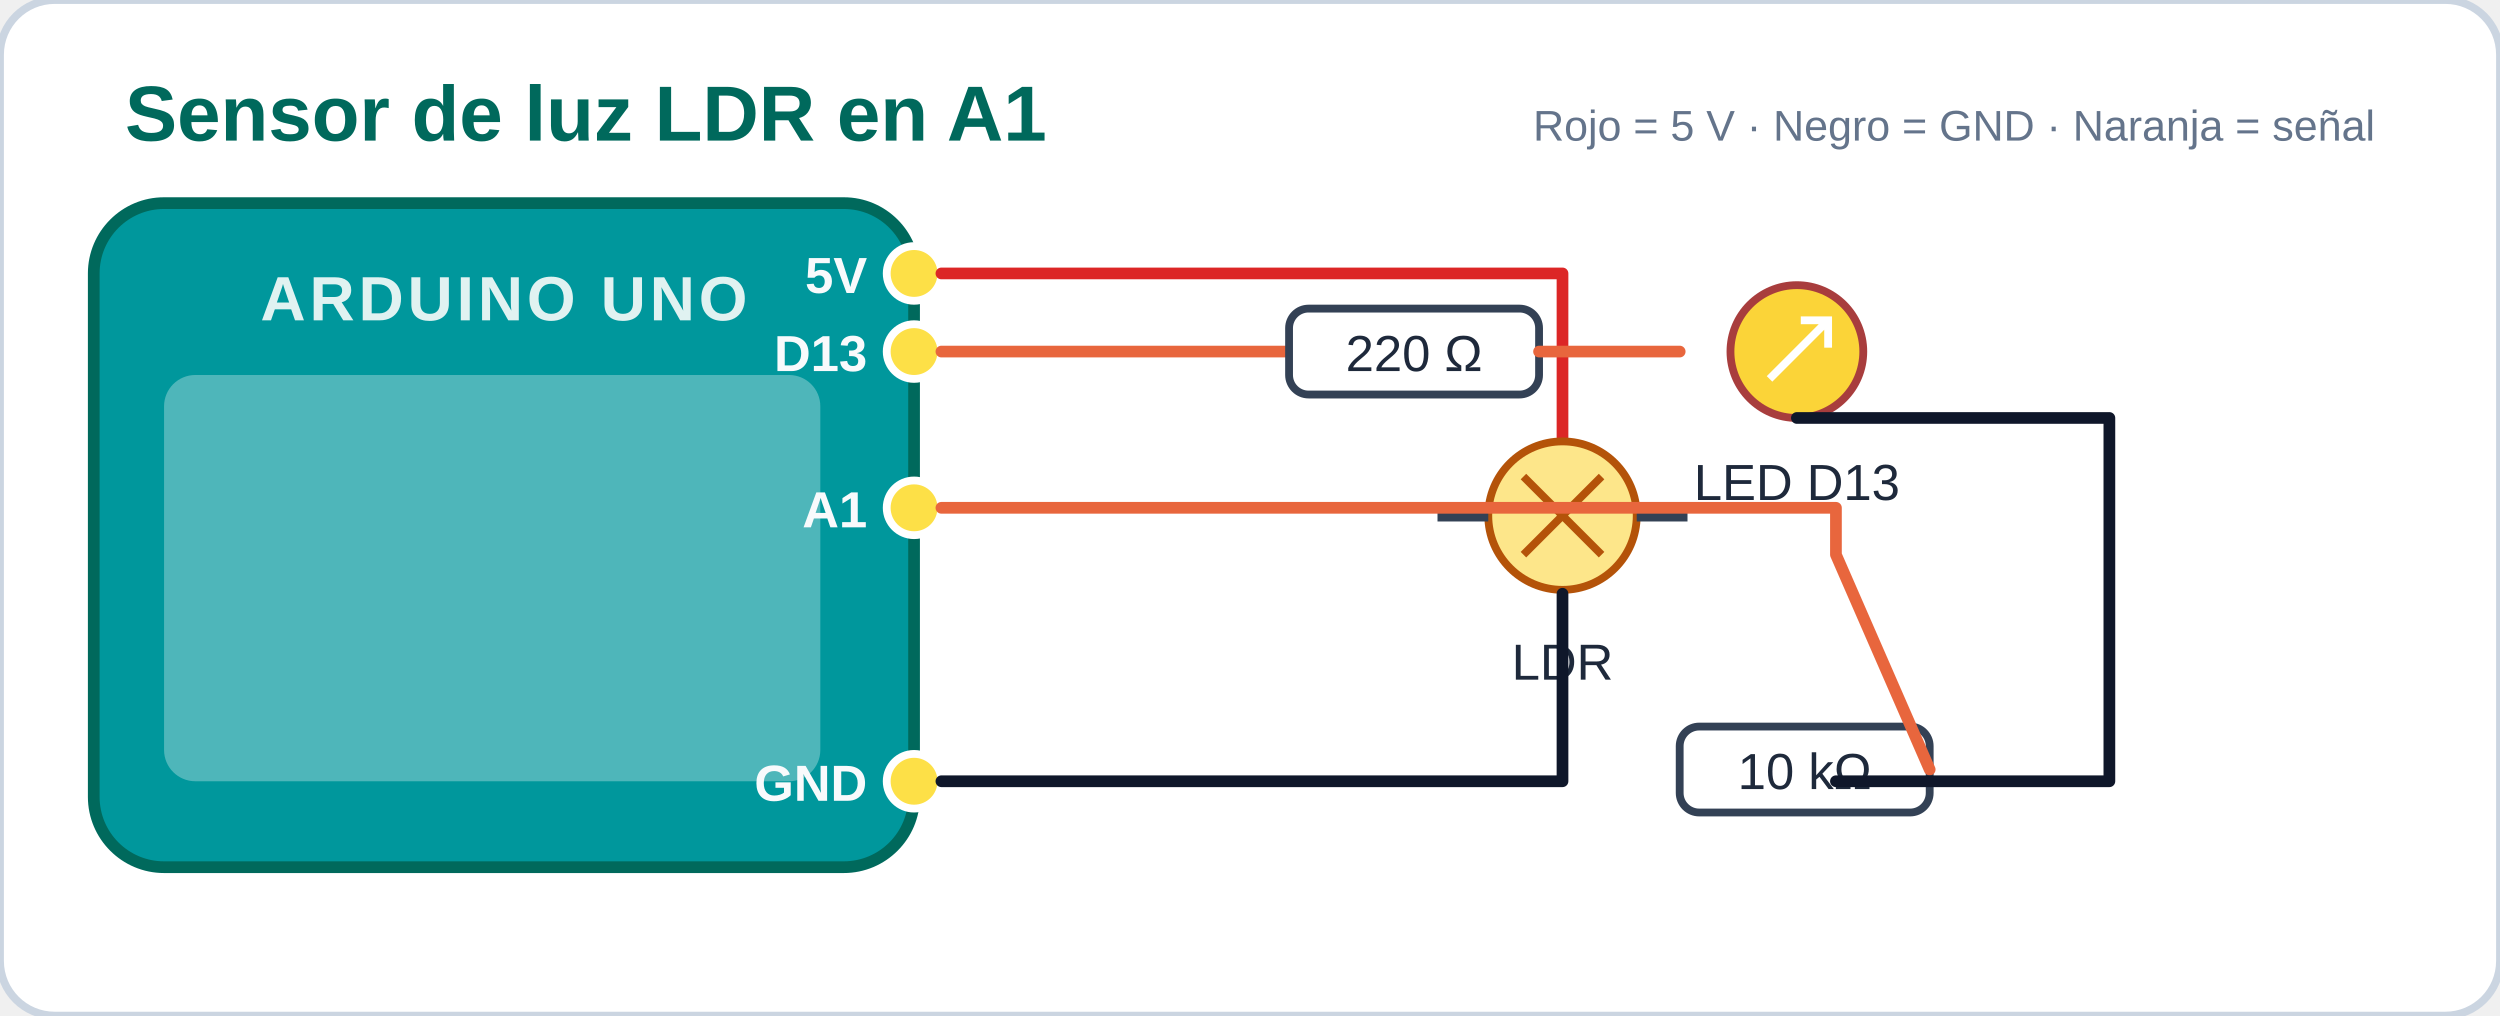
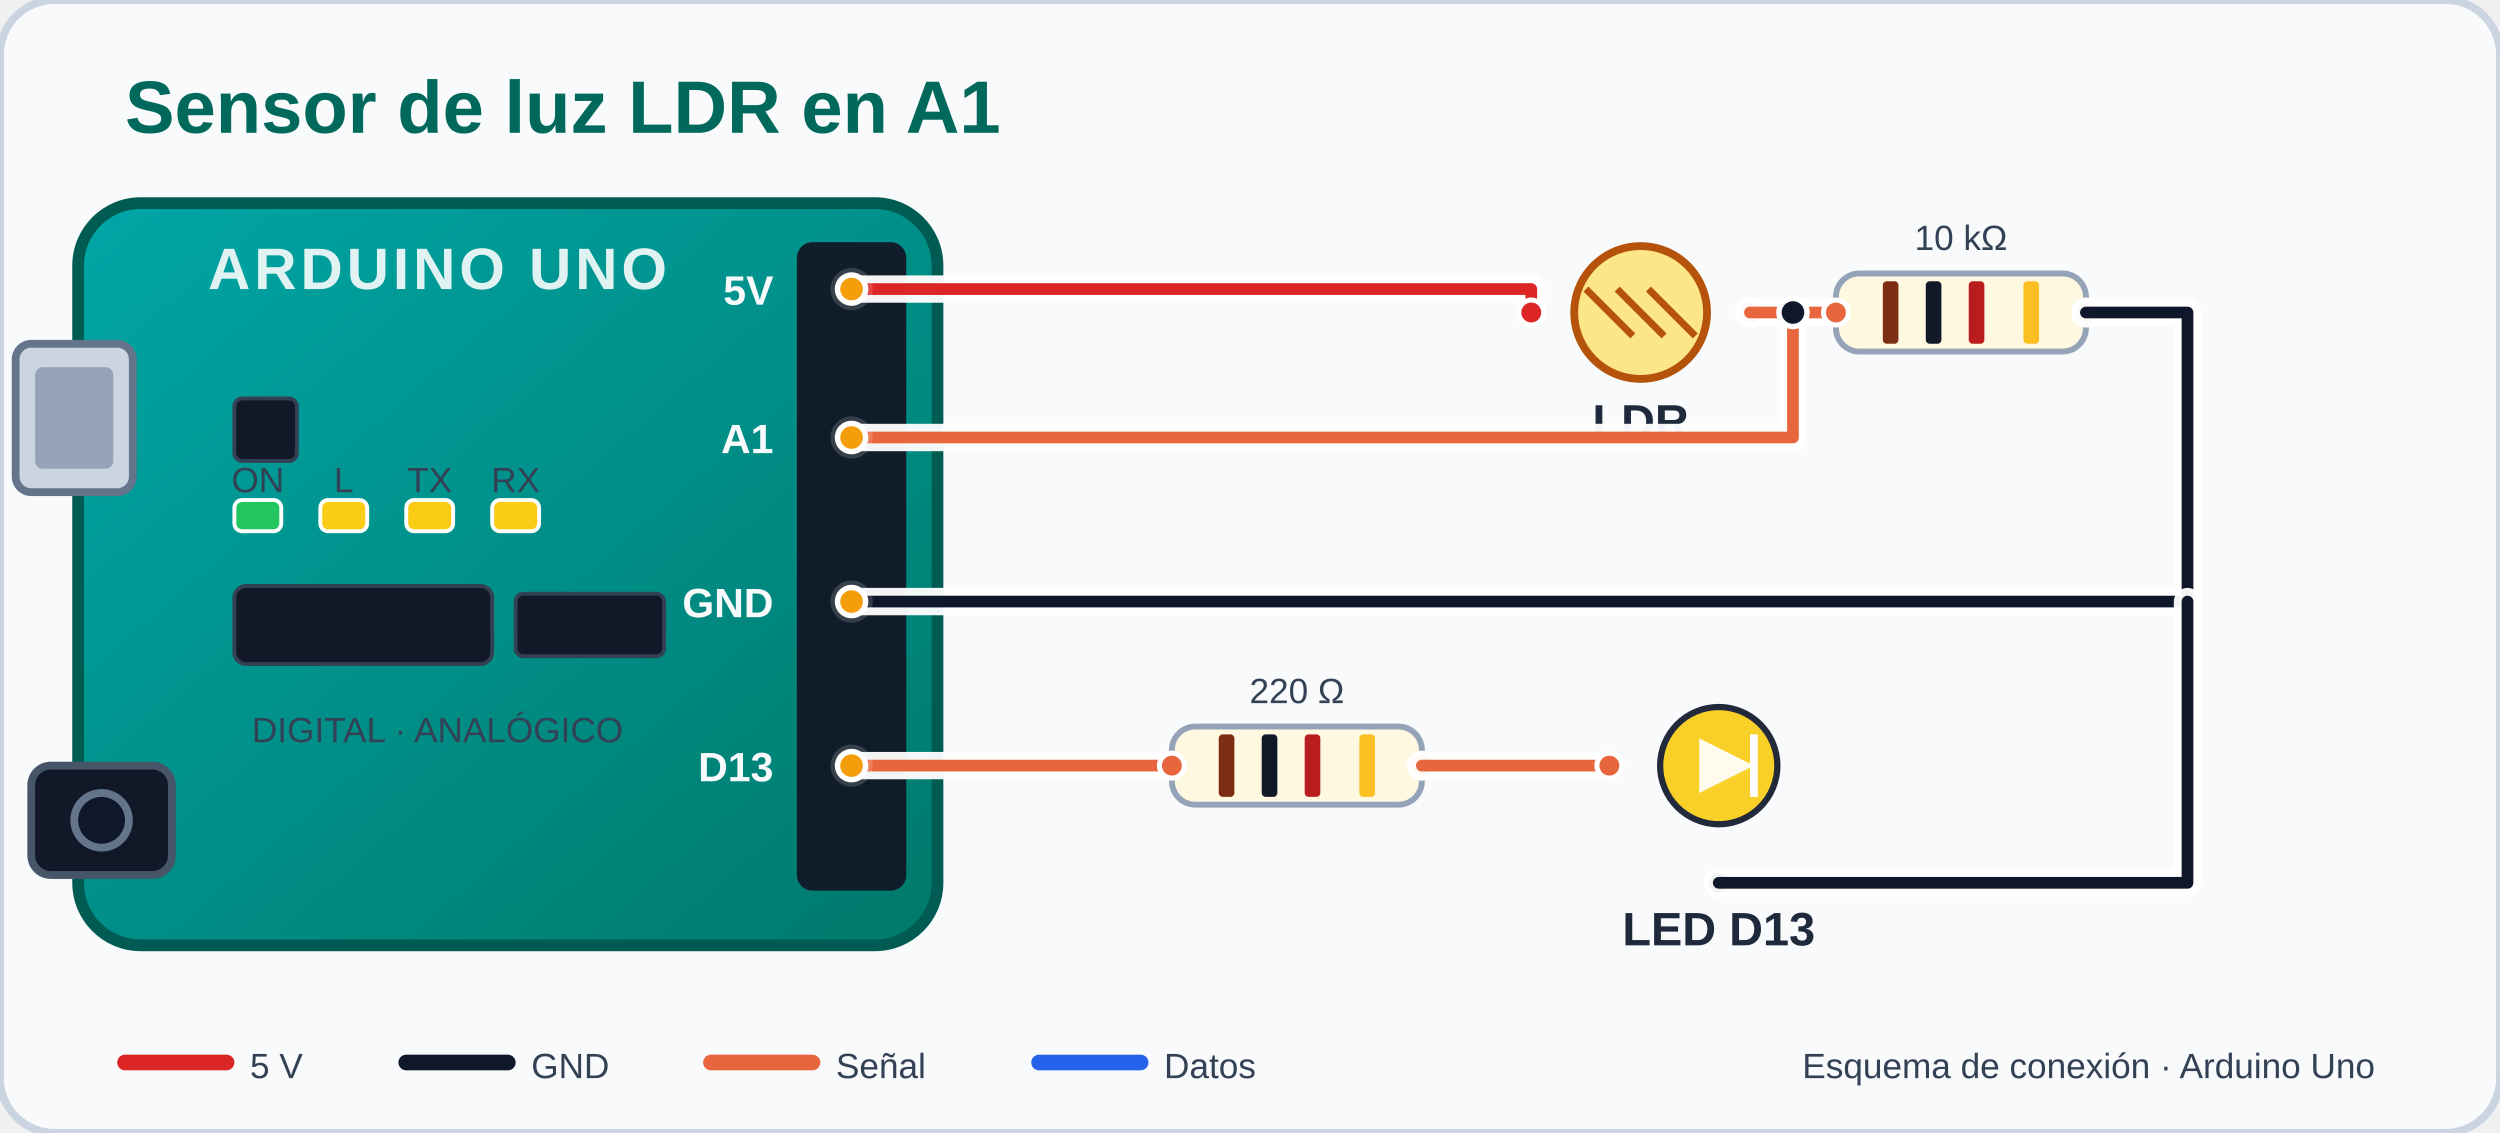
- <svg xmlns="http://www.w3.org/2000/svg" viewBox="0 0 640 260" role="img" aria-label="Sensor de luz LDR en A1">
+ <svg xmlns="http://www.w3.org/2000/svg" width="640" height="290" viewBox="0 0 640 290" role="img" aria-label="Sensor de luz LDR en A1">
+   <defs>
+     <linearGradient id="tablero" x1="0" y1="0" x2="1" y2="1">
+       <stop offset="0%" stop-color="#00a6a6" />
+       <stop offset="100%" stop-color="#00796b" />
+     </linearGradient>
+     <linearGradient id="pantalla" x1="0" y1="0" x2="0" y2="1">
+       <stop offset="0%" stop-color="#cfe8d8" />
+       <stop offset="100%" stop-color="#a9ccb8" />
+     </linearGradient>
+   </defs>
  <style>
    text{font-family:"Segoe UI",Arial,sans-serif;fill:#1e293b}
-     .titulo{font-size:20px;font-weight:700;fill:#00695c}
-     .pin{font-size:13px;font-weight:700;fill:#f8fafc}
-     .etq{font-size:13px}
-     .small{font-size:11px;fill:#64748b}
-     .board{font-size:16px;font-weight:700;fill:#e0f2f1;letter-spacing:1px}
+     .titulo{font-size:19px;font-weight:700;fill:#00695c}
+     .board{font-size:15px;font-weight:700;fill:#e0f2f1;letter-spacing:1px}
+     .pin{font-size:10.5px;font-weight:700;fill:#f8fafc}
+     .etq{font-size:12px;font-weight:600}
+     .small{font-size:10.5px;fill:#64748b}
+     .tiny{font-size:9px;fill:#334155}
+     .solda{fill:#f59e0b;stroke:#ffffff;stroke-width:1.4}
+     .patita{fill:#cbd5e1;stroke:#475569;stroke-width:1}
  </style>
-   <rect width="640" height="260" rx="14" fill="#ffffff" stroke="#cbd5e1" stroke-width="2" />
-   <text x="32" y="36" class="titulo">Sensor de luz LDR en A1</text>
-   <text x="608" y="36" text-anchor="end" class="small">Rojo = 5 V · Negro = GND · Naranja = señal</text>
-   <rect x="24" y="52" width="210" height="170" rx="18" fill="#00979c" stroke="#00695c" stroke-width="3" />
-   <text x="129" y="82" text-anchor="middle" class="board">ARDUINO UNO</text>
-   <rect x="42" y="96" width="168" height="104" rx="8" fill="#e0f2f1" opacity=".35" />
-   <circle cx="234" cy="130" r="7" fill="#fde047" stroke="#ffffff" stroke-width="2" />
-   <text x="222" y="135" text-anchor="end" class="pin">A1</text>
-   <circle cx="234" cy="200" r="7" fill="#fde047" stroke="#ffffff" stroke-width="2" />
-   <text x="222" y="205" text-anchor="end" class="pin">GND</text>
-   <circle cx="234" cy="90" r="7" fill="#fde047" stroke="#ffffff" stroke-width="2" />
-   <text x="222" y="95" text-anchor="end" class="pin">D13</text>
-   <circle cx="234" cy="70" r="7" fill="#fde047" stroke="#ffffff" stroke-width="2" />
-   <text x="222" y="75" text-anchor="end" class="pin">5V</text>
-   <polyline points="241,70 400,70 400,112" fill="none" stroke="#dc2626" stroke-width="3" stroke-linejoin="round" stroke-linecap="round" />
-   <circle cx="400" cy="132" r="19" fill="#fde68a" stroke="#b45309" stroke-width="2" />
-   <path d="M368 132 L381 132 M419 132 L432 132" stroke="#334155" stroke-width="3" />
-   <path d="M390 122 L410 142 M410 122 L390 142" stroke="#b45309" stroke-width="2" />
-   <text x="400" y="174" text-anchor="middle" class="etq">LDR</text>
-   <polyline points="400,152 400,200 241,200" fill="none" stroke="#0f172a" stroke-width="3" stroke-linejoin="round" stroke-linecap="round" />
-   <rect x="430" y="186" width="64" height="22" rx="5" fill="#ffffff" stroke="#334155" stroke-width="2" />
-   <text x="462" y="202" text-anchor="middle" class="etq">10 kΩ</text>
-   <polyline points="241,130 470,130 470,142 494,197" fill="none" stroke="#e8663d" stroke-width="3" stroke-linejoin="round" stroke-linecap="round" />
-   <polyline points="241,90 330,90" fill="none" stroke="#e8663d" stroke-width="3" stroke-linejoin="round" stroke-linecap="round" />
-   <rect x="330" y="79" width="64" height="22" rx="5" fill="#ffffff" stroke="#334155" stroke-width="2" />
-   <text x="362" y="95" text-anchor="middle" class="etq">220 Ω</text>
-   <polyline points="394,90 430,90" fill="none" stroke="#e8663d" stroke-width="3" stroke-linejoin="round" stroke-linecap="round" />
-   <circle cx="460" cy="90" r="17" fill="#facc15" opacity=".85" stroke="#991b1b" stroke-width="2" />
-   <path d="M453 97 L467 83 M461 82 L468 82 L468 89" stroke="#ffffff" stroke-width="2" fill="none" />
-   <text x="460" y="128" text-anchor="middle" class="etq">LED D13</text>
-   <polyline points="460,107 540,107 540,200 470,200" fill="none" stroke="#0f172a" stroke-width="3" stroke-linejoin="round" stroke-linecap="round" />
+   <rect width="640" height="290" rx="14" fill="#f8fafc" stroke="#cbd5e1" stroke-width="2" />
+   <text x="32" y="34" text-anchor="start" class="titulo">Sensor de luz LDR en A1</text>
+   <rect x="20" y="52" width="220" height="190" rx="16" fill="url(#tablero)" stroke="#005b52" stroke-width="3" />
+   <rect x="4" y="88" width="30" height="38" rx="4" fill="#cbd5e1" stroke="#64748b" stroke-width="2" />
+   <rect x="9" y="94" width="20" height="26" rx="2" fill="#94a3b8" />
+   <rect x="8" y="196" width="36" height="28" rx="5" fill="#111827" stroke="#475569" stroke-width="2" />
+   <circle cx="26" cy="210" r="7" fill="#0f172a" stroke="#64748b" stroke-width="2" />
+   <rect x="60" y="150" width="66" height="20" rx="3" fill="#111827" stroke="#334155" />
+   <rect x="132" y="152" width="38" height="16" rx="2" fill="#111827" stroke="#334155" />
+   <rect x="60" y="102" width="16" height="16" rx="2" fill="#111827" stroke="#334155" />
+   <rect x="60" y="128" width="12" height="8" rx="2" fill="#22c55e" stroke="#ffffff" stroke-width="1" />
+   <text x="66" y="126" text-anchor="middle" class="tiny">ON</text>
+   <rect x="82" y="128" width="12" height="8" rx="2" fill="#facc15" stroke="#ffffff" stroke-width="1" />
+   <text x="88" y="126" text-anchor="middle" class="tiny">L</text>
+   <rect x="104" y="128" width="12" height="8" rx="2" fill="#facc15" stroke="#ffffff" stroke-width="1" />
+   <text x="110" y="126" text-anchor="middle" class="tiny">TX</text>
+   <rect x="126" y="128" width="12" height="8" rx="2" fill="#facc15" stroke="#ffffff" stroke-width="1" />
+   <text x="132" y="126" text-anchor="middle" class="tiny">RX</text>
+   <rect x="204" y="62" width="28" height="166" rx="4" fill="#111827" opacity=".96" />
+   <text x="112" y="74" text-anchor="middle" class="board">ARDUINO UNO</text>
+   <text x="112" y="190" text-anchor="middle" class="tiny">DIGITAL  ·  ANALÓGICO</text>
+   <polyline points="218,74 392,74 392,80" fill="none" stroke="#ffffff" stroke-width="7" stroke-linejoin="round" stroke-linecap="round" opacity=".95" />
+   <polyline points="218,74 392,74 392,80" fill="none" stroke="#dc2626" stroke-width="3" stroke-linejoin="round" stroke-linecap="round" />
+   <line x1="392" y1="80" x2="404" y2="80" class="lead" />
+   <line x1="436" y1="80" x2="448" y2="80" class="lead" />
+   <circle cx="420" cy="80" r="17" fill="#fde68a" stroke="#b45309" stroke-width="2" />
+   <line x1="406" y1="74" x2="418" y2="86" stroke="#b45309" stroke-width="1.8" />
+   <line x1="414" y1="74" x2="426" y2="86" stroke="#b45309" stroke-width="1.8" />
+   <line x1="422" y1="74" x2="434" y2="86" stroke="#b45309" stroke-width="1.8" />
+   <circle cx="392" cy="80" r="3.2" fill="#dc2626" stroke="#ffffff" stroke-width="1.3" />
+   <circle cx="448" cy="80" r="3.2" fill="#e8663d" stroke="#ffffff" stroke-width="1.3" />
+   <text x="420" y="112" text-anchor="middle" class="etq">LDR</text>
+   <polyline points="448,80 470,80" fill="none" stroke="#ffffff" stroke-width="7" stroke-linejoin="round" stroke-linecap="round" opacity=".95" />
+   <polyline points="448,80 470,80" fill="none" stroke="#e8663d" stroke-width="3" stroke-linejoin="round" stroke-linecap="round" />
+   <rect x="470" y="70" width="64" height="20" rx="6" fill="#fff8e1" stroke="#94a3b8" stroke-width="1.5" />
+   <rect x="482" y="72" width="4" height="16" rx="1" fill="#7c2d12" />
+   <rect x="493" y="72" width="4" height="16" rx="1" fill="#111827" />
+   <rect x="504" y="72" width="4" height="16" rx="1" fill="#b91c1c" />
+   <rect x="518" y="72" width="4" height="16" rx="1" fill="#fbbf24" />
+   <text x="502" y="64" text-anchor="middle" class="tiny">10 kΩ</text>
+   <circle cx="470" cy="80" r="3.2" fill="#e8663d" stroke="#ffffff" stroke-width="1.3" />
+   <circle cx="534" cy="80" r="3.2" fill="#e8663d" stroke="#ffffff" stroke-width="1.3" />
+   <polyline points="534,80 560,80 560,154 218,154" fill="none" stroke="#ffffff" stroke-width="7" stroke-linejoin="round" stroke-linecap="round" opacity=".95" />
+   <polyline points="534,80 560,80 560,154 218,154" fill="none" stroke="#0f172a" stroke-width="3" stroke-linejoin="round" stroke-linecap="round" />
+   <polyline points="459,80 459,112 218,112" fill="none" stroke="#ffffff" stroke-width="7" stroke-linejoin="round" stroke-linecap="round" opacity=".95" />
+   <polyline points="459,80 459,112 218,112" fill="none" stroke="#e8663d" stroke-width="3" stroke-linejoin="round" stroke-linecap="round" />
+   <circle cx="459" cy="80" r="3.6" fill="#0f172a" stroke="#ffffff" stroke-width="1.4" />
+   <polyline points="218,196 300,196" fill="none" stroke="#ffffff" stroke-width="7" stroke-linejoin="round" stroke-linecap="round" opacity=".95" />
+   <polyline points="218,196 300,196" fill="none" stroke="#e8663d" stroke-width="3" stroke-linejoin="round" stroke-linecap="round" />
+   <rect x="300" y="186" width="64" height="20" rx="6" fill="#fff8e1" stroke="#94a3b8" stroke-width="1.5" />
+   <rect x="312" y="188" width="4" height="16" rx="1" fill="#7c2d12" />
+   <rect x="323" y="188" width="4" height="16" rx="1" fill="#111827" />
+   <rect x="334" y="188" width="4" height="16" rx="1" fill="#b91c1c" />
+   <rect x="348" y="188" width="4" height="16" rx="1" fill="#fbbf24" />
+   <text x="332" y="180" text-anchor="middle" class="tiny">220 Ω</text>
+   <circle cx="300" cy="196" r="3.2" fill="#e8663d" stroke="#ffffff" stroke-width="1.3" />
+   <circle cx="364" cy="196" r="3.2" fill="#e8663d" stroke="#ffffff" stroke-width="1.3" />
+   <polyline points="364,196 412,196" fill="none" stroke="#ffffff" stroke-width="7" stroke-linejoin="round" stroke-linecap="round" opacity=".95" />
+   <polyline points="364,196 412,196" fill="none" stroke="#e8663d" stroke-width="3" stroke-linejoin="round" stroke-linecap="round" />
+   <line x1="412" y1="196" x2="427" y2="196" class="lead" />
+   <line x1="440" y1="209" x2="440" y2="226" class="lead" />
+   <circle cx="440" cy="196" r="15" fill="#facc15" stroke="#0f172a" stroke-width="1.6" opacity=".92" />
+   <path d="M435 203 L449 196 L435 189 Z" fill="#ffffff" opacity=".92" />
+   <line x1="449" y1="188" x2="449" y2="204" stroke="#ffffff" stroke-width="2" />
+   <text x="440" y="242" text-anchor="middle" class="etq">LED D13</text>
+   <circle cx="412" cy="196" r="3.2" fill="#e8663d" stroke="#ffffff" stroke-width="1.3" />
+   <circle cx="440" cy="226" r="3.2" fill="#0f172a" stroke="#ffffff" stroke-width="1.3" />
+   <polyline points="440,226 560,226 560,154" fill="none" stroke="#ffffff" stroke-width="7" stroke-linejoin="round" stroke-linecap="round" opacity=".95" />
+   <polyline points="440,226 560,226 560,154" fill="none" stroke="#0f172a" stroke-width="3" stroke-linejoin="round" stroke-linecap="round" />
+   <text x="198" y="78" text-anchor="end" class="pin">5V</text>
+   <circle cx="218" cy="74" r="5.4" fill="#ffffff" opacity=".16" />
+   <circle cx="218" cy="74" r="3.6" class="solda" />
+   <text x="198" y="116" text-anchor="end" class="pin">A1</text>
+   <circle cx="218" cy="112" r="5.4" fill="#ffffff" opacity=".16" />
+   <circle cx="218" cy="112" r="3.6" class="solda" />
+   <text x="198" y="158" text-anchor="end" class="pin">GND</text>
+   <circle cx="218" cy="154" r="5.4" fill="#ffffff" opacity=".16" />
+   <circle cx="218" cy="154" r="3.6" class="solda" />
+   <text x="198" y="200" text-anchor="end" class="pin">D13</text>
+   <circle cx="218" cy="196" r="5.4" fill="#ffffff" opacity=".16" />
+   <circle cx="218" cy="196" r="3.6" class="solda" />
+   <line x1="32" y1="272" x2="58" y2="272" stroke="#dc2626" stroke-width="4" stroke-linecap="round" />
+   <text x="64" y="276" text-anchor="start" class="tiny">5 V</text>
+   <line x1="104" y1="272" x2="130" y2="272" stroke="#0f172a" stroke-width="4" stroke-linecap="round" />
+   <text x="136" y="276" text-anchor="start" class="tiny">GND</text>
+   <line x1="182" y1="272" x2="208" y2="272" stroke="#e8663d" stroke-width="4" stroke-linecap="round" />
+   <text x="214" y="276" text-anchor="start" class="tiny">Señal</text>
+   <line x1="266" y1="272" x2="292" y2="272" stroke="#2563eb" stroke-width="4" stroke-linecap="round" />
+   <text x="298" y="276" text-anchor="start" class="tiny">Datos</text>
+   <text x="608" y="276" text-anchor="end" class="tiny">Esquema de conexión · Arduino Uno</text>
</svg>
